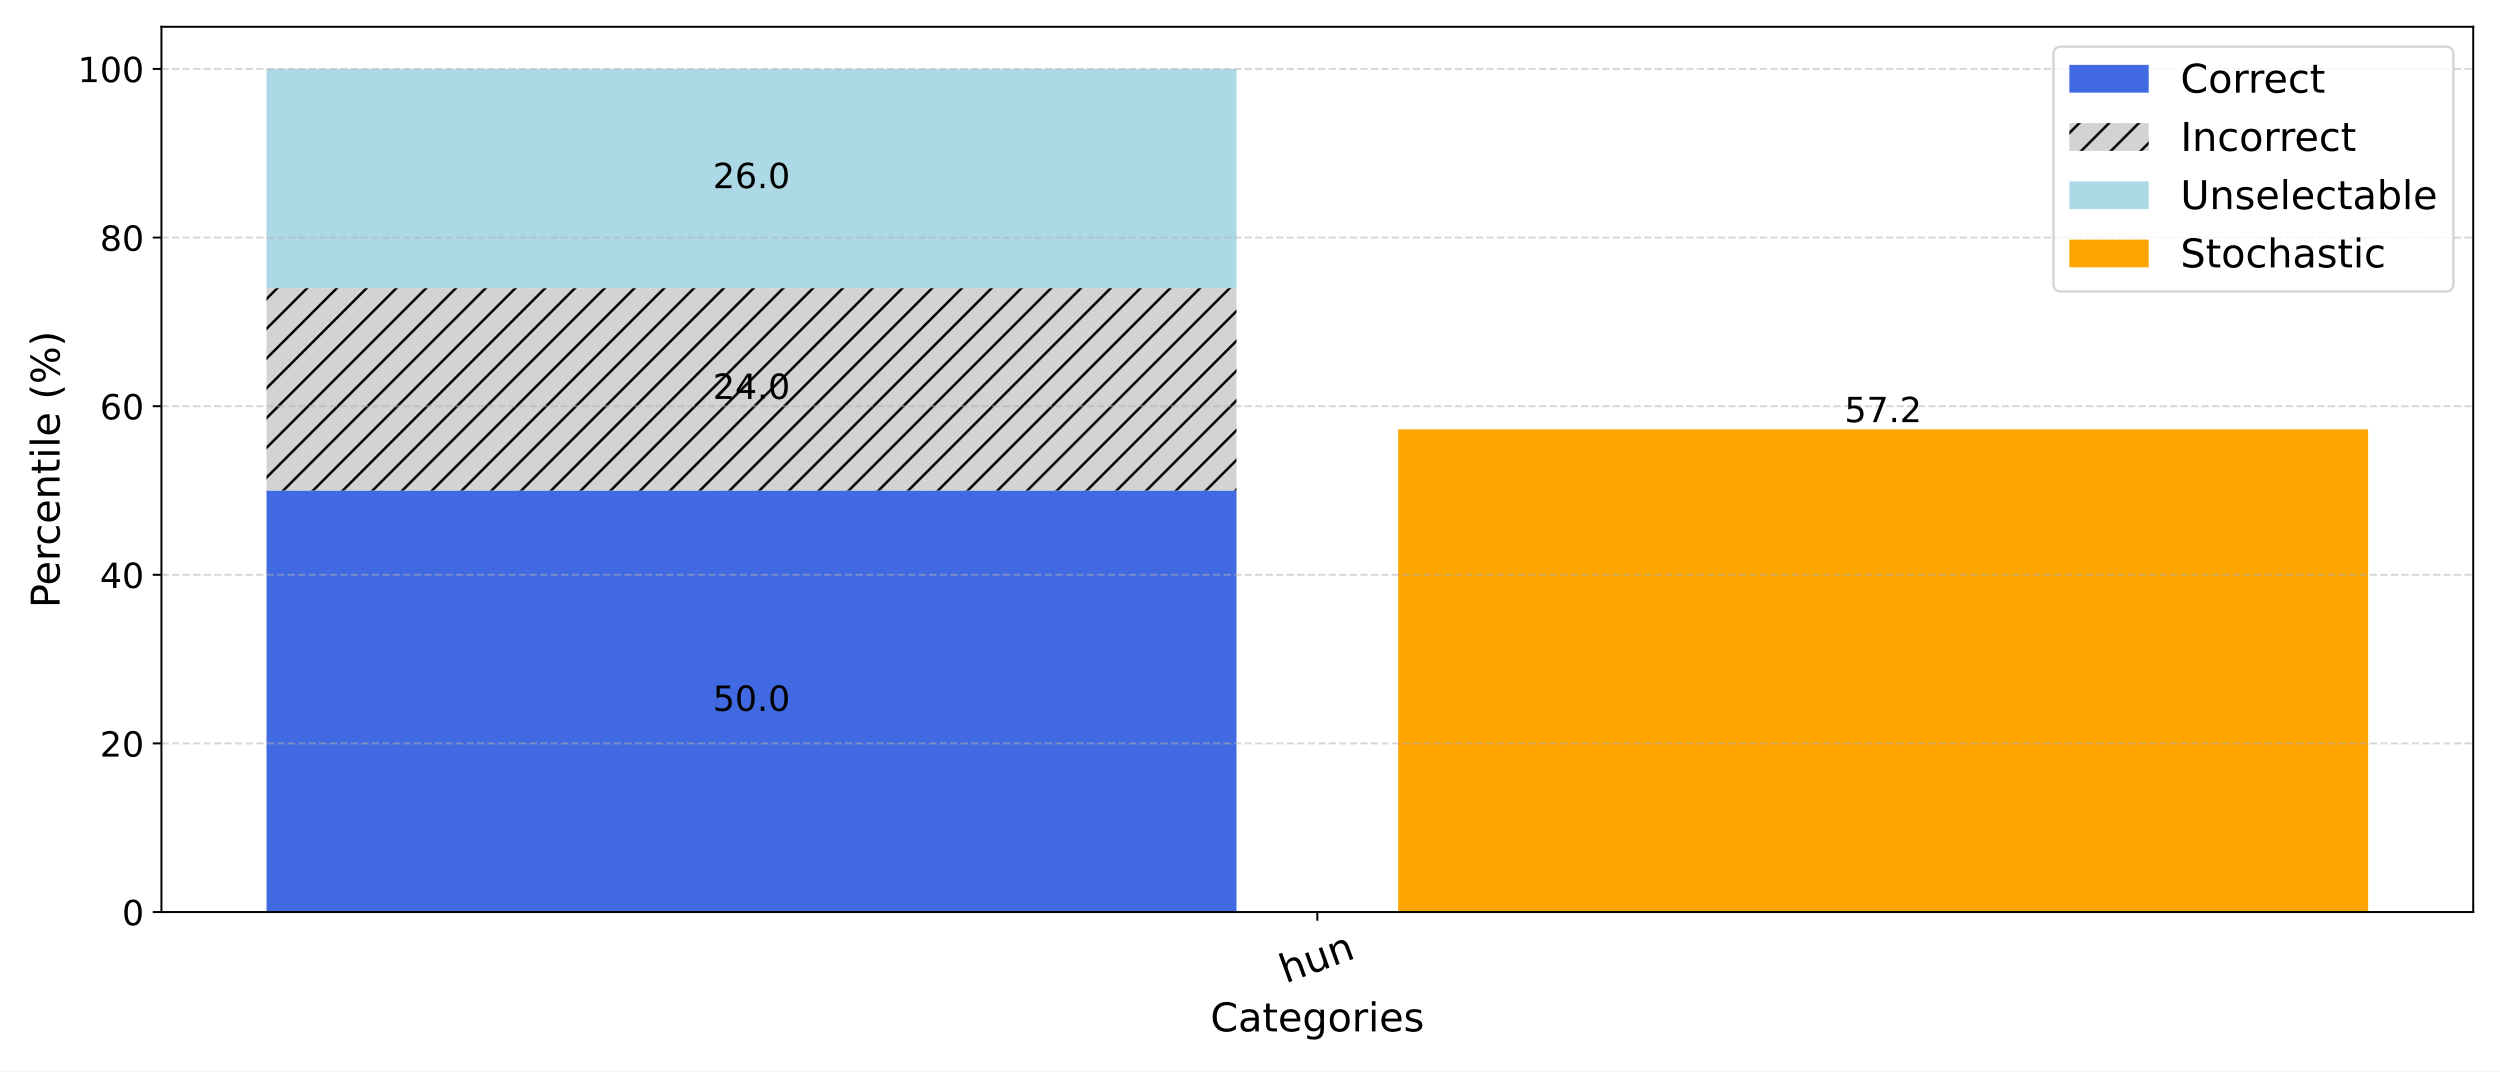
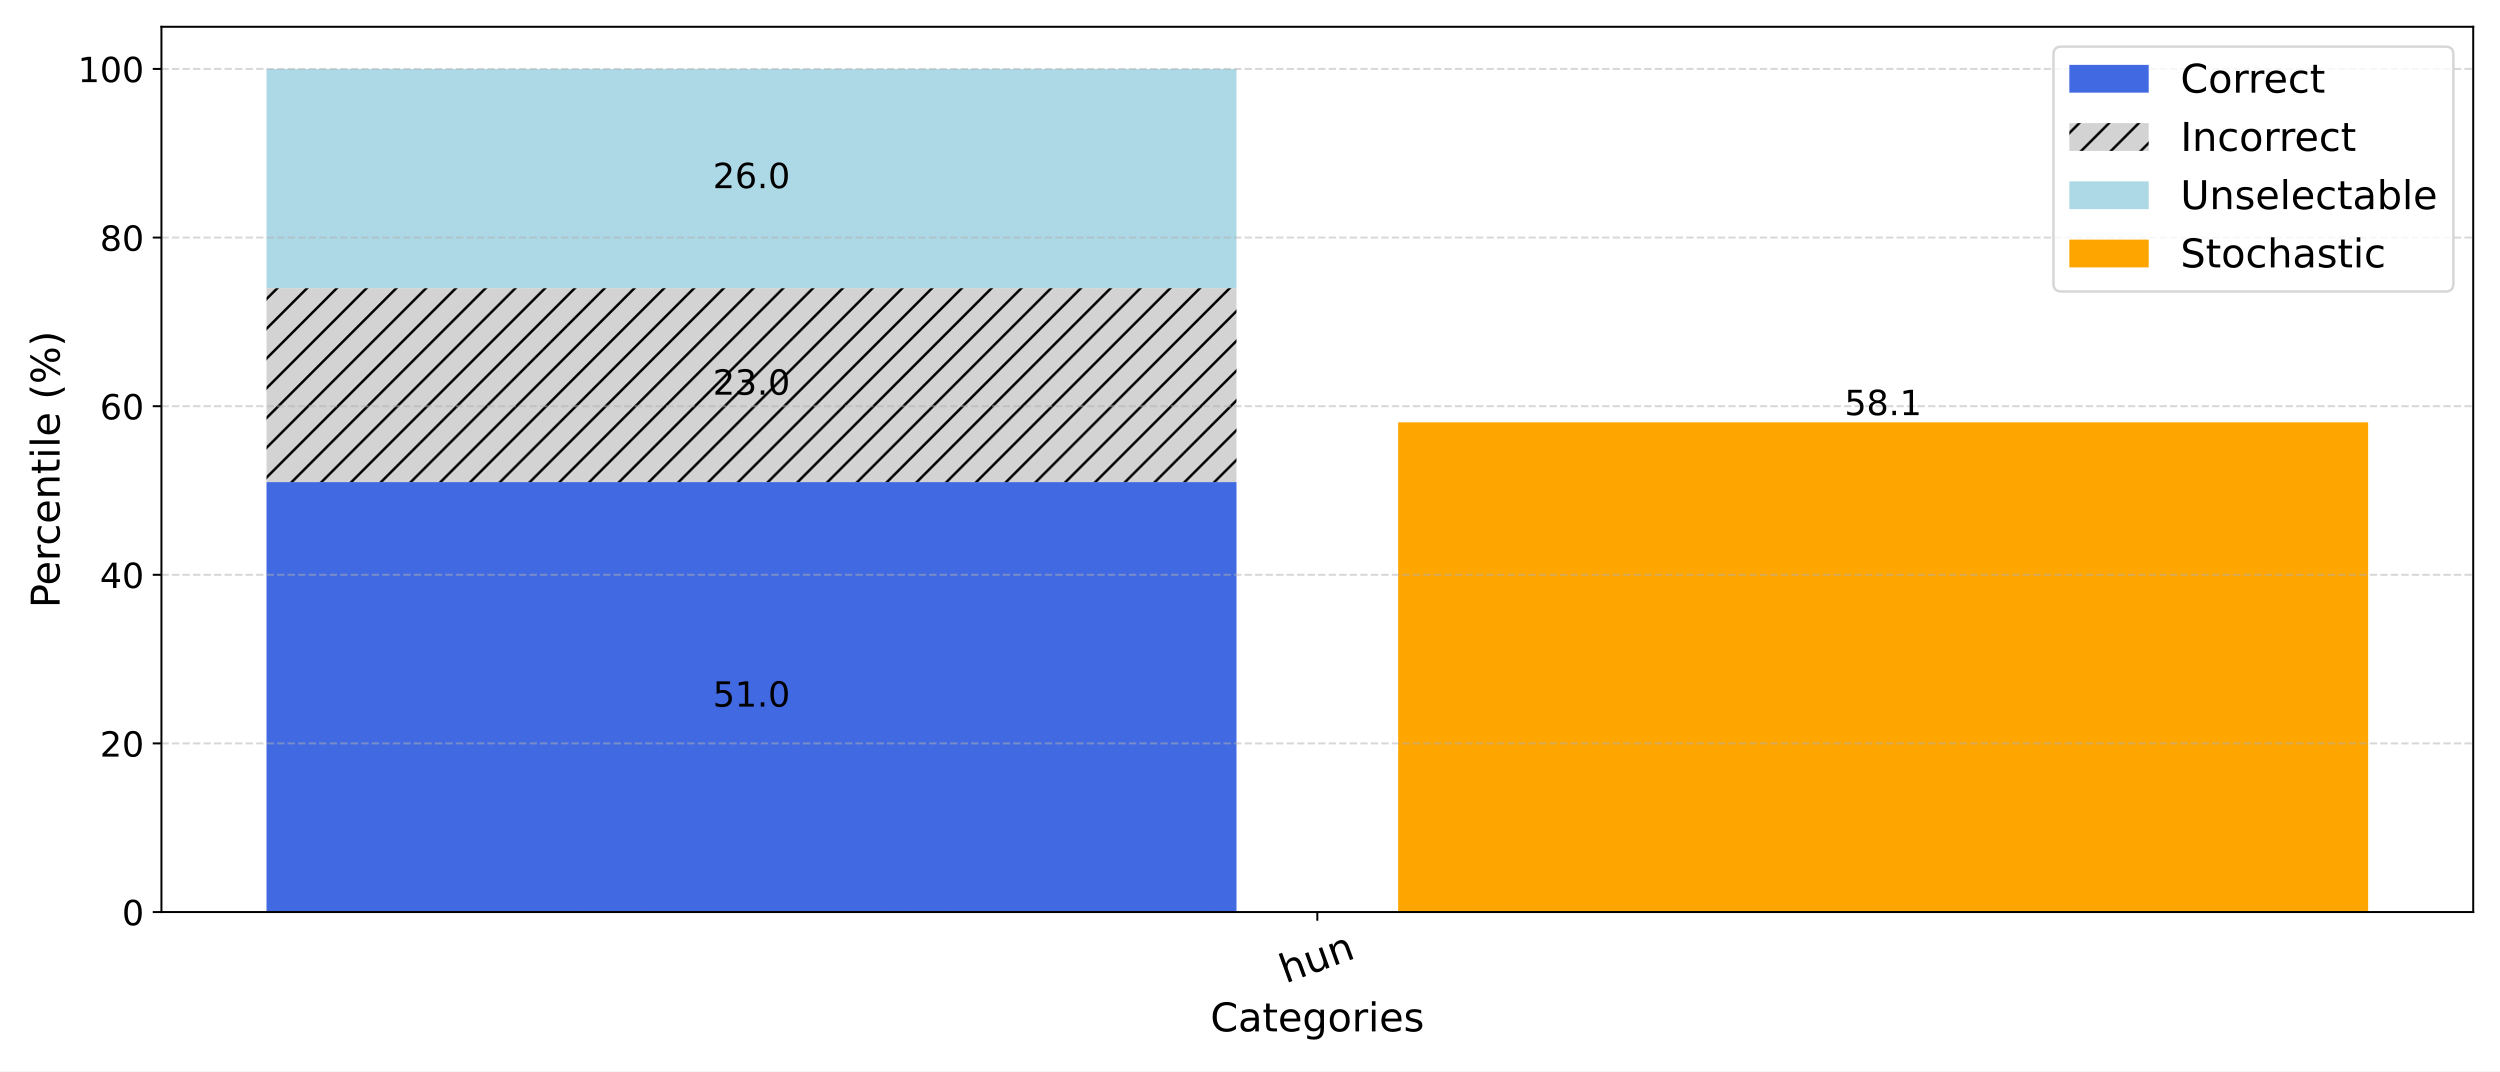
<svg xmlns="http://www.w3.org/2000/svg" xmlns:xlink="http://www.w3.org/1999/xlink" width="1008pt" height="432pt" viewBox="0 0 1008 432" version="1.1">
  <defs>
    <style type="text/css">*{stroke-linejoin: round; stroke-linecap: butt}</style>
  </defs>
  <g id="figure_1">
    <g id="patch_1">
      <path d="M 0 432  L 1008 432  L 1008 0  L 0 0  z " style="fill: #ffffff" />
    </g>
    <g id="axes_1">
      <g id="patch_2">
        <path d="M 65.09 367.736  L 997.2 367.736  L 997.2 10.8  L 65.09 10.8  z " style="fill: #ffffff" />
      </g>
      <g id="patch_3">
-         <path d="M 107.459 367.736  L 498.554 367.736  L 498.554 197.766  L 107.459 197.766  z " clip-path="url(#pca48866a56)" style="fill: #4169e1" />
+         <path d="M 107.459 367.736  L 498.554 367.736  L 498.554 194.367  L 107.459 194.367  z " clip-path="url(#p40fed0a864)" style="fill: #4169e1" />
      </g>
      <g id="patch_4">
-         <path d="M 107.459 197.766  L 498.554 197.766  L 498.554 116.181  L 107.459 116.181  z " clip-path="url(#pca48866a56)" style="fill: url(#he8f8b4cf4a)" />
+         <path d="M 107.459 194.367  L 498.554 194.367  L 498.554 116.181  L 107.459 116.181  z " clip-path="url(#p40fed0a864)" style="fill: url(#hdff99c7062)" />
      </g>
      <g id="patch_5">
-         <path d="M 107.459 116.181  L 498.554 116.181  L 498.554 27.797  L 107.459 27.797  z " clip-path="url(#pca48866a56)" style="fill: #add8e6" />
+         <path d="M 107.459 116.181  L 498.554 116.181  L 498.554 27.797  L 107.459 27.797  z " clip-path="url(#p40fed0a864)" style="fill: #add8e6" />
      </g>
      <g id="patch_6">
-         <path d="M 563.736 367.736  L 954.831 367.736  L 954.831 173.121  L 563.736 173.121  z " clip-path="url(#pca48866a56)" style="fill: #ffa500" />
+         <path d="M 563.736 367.736  L 954.831 367.736  L 954.831 170.288  L 563.736 170.288  z " clip-path="url(#p40fed0a864)" style="fill: #ffa500" />
      </g>
      <g id="matplotlib.axis_1">
        <g id="xtick_1">
          <g id="line2d_1">
            <defs>
-               <path id="mc4fb6baa5e" d="M 0 0  L 0 3.5  " style="stroke: #000000; stroke-width: 0.8" />
+               <path id="m0156065a8b" d="M 0 0  L 0 3.5  " style="stroke: #000000; stroke-width: 0.8" />
            </defs>
            <g>
-               <use xlink:href="#mc4fb6baa5e" x="531.145" y="367.736" style="stroke: #000000; stroke-width: 0.8" />
+               <use xlink:href="#m0156065a8b" x="531.145" y="367.736" style="stroke: #000000; stroke-width: 0.8" />
            </g>
          </g>
          <g id="text_1">
            <text style="font-size: 16px; font-family: 'DejaVu Sans', 'Bitstream Vera Sans', 'Computer Modern Sans Serif', 'Lucida Grande', 'Verdana', 'Geneva', 'Lucid', 'Arial', 'Helvetica', 'Avant Garde', sans-serif" transform="translate(518.3623 396.5646) rotate(-20)">hun</text>
          </g>
        </g>
        <g id="text_2">
          <text style="font-size: 16px; font-family: 'DejaVu Sans', 'Bitstream Vera Sans', 'Computer Modern Sans Serif', 'Lucida Grande', 'Verdana', 'Geneva', 'Lucid', 'Arial', 'Helvetica', 'Avant Garde', sans-serif; text-anchor: middle" x="531.145" y="415.849" transform="rotate(-0 531.145 415.8489)">Categories</text>
        </g>
      </g>
      <g id="matplotlib.axis_2">
        <g id="ytick_1">
          <g id="line2d_2">
-             <path d="M 65.09 367.736  L 997.2 367.736  " clip-path="url(#pca48866a56)" style="fill: none; stroke-dasharray: 2.96,1.28; stroke-dashoffset: 0; stroke: #b0b0b0; stroke-opacity: 0.5; stroke-width: 0.8" />
+             <path d="M 65.09 367.736  L 997.2 367.736  " clip-path="url(#p40fed0a864)" style="fill: none; stroke-dasharray: 2.96,1.28; stroke-dashoffset: 0; stroke: #b0b0b0; stroke-opacity: 0.5; stroke-width: 0.8" />
          </g>
          <g id="line2d_3">
            <defs>
-               <path id="m4398c95530" d="M 0 0  L -3.5 0  " style="stroke: #000000; stroke-width: 0.8" />
+               <path id="mc973a292b5" d="M 0 0  L -3.5 0  " style="stroke: #000000; stroke-width: 0.8" />
            </defs>
            <g>
-               <use xlink:href="#m4398c95530" x="65.09" y="367.736" style="stroke: #000000; stroke-width: 0.8" />
+               <use xlink:href="#mc973a292b5" x="65.09" y="367.736" style="stroke: #000000; stroke-width: 0.8" />
            </g>
          </g>
          <g id="text_3">
            <text style="font-size: 14px; font-family: 'DejaVu Sans', 'Bitstream Vera Sans', 'Computer Modern Sans Serif', 'Lucida Grande', 'Verdana', 'Geneva', 'Lucid', 'Arial', 'Helvetica', 'Avant Garde', sans-serif; text-anchor: end" x="58.09" y="373.055" transform="rotate(-0 58.09 373.0549)">0</text>
          </g>
        </g>
        <g id="ytick_2">
          <g id="line2d_4">
-             <path d="M 65.09 299.748  L 997.2 299.748  " clip-path="url(#pca48866a56)" style="fill: none; stroke-dasharray: 2.96,1.28; stroke-dashoffset: 0; stroke: #b0b0b0; stroke-opacity: 0.5; stroke-width: 0.8" />
+             <path d="M 65.09 299.748  L 997.2 299.748  " clip-path="url(#p40fed0a864)" style="fill: none; stroke-dasharray: 2.96,1.28; stroke-dashoffset: 0; stroke: #b0b0b0; stroke-opacity: 0.5; stroke-width: 0.8" />
          </g>
          <g id="line2d_5">
            <g>
-               <use xlink:href="#m4398c95530" x="65.09" y="299.748" style="stroke: #000000; stroke-width: 0.8" />
+               <use xlink:href="#mc973a292b5" x="65.09" y="299.748" style="stroke: #000000; stroke-width: 0.8" />
            </g>
          </g>
          <g id="text_4">
            <text style="font-size: 14px; font-family: 'DejaVu Sans', 'Bitstream Vera Sans', 'Computer Modern Sans Serif', 'Lucida Grande', 'Verdana', 'Geneva', 'Lucid', 'Arial', 'Helvetica', 'Avant Garde', sans-serif; text-anchor: end" x="58.09" y="305.067" transform="rotate(-0 58.09 305.0671)">20</text>
          </g>
        </g>
        <g id="ytick_3">
          <g id="line2d_6">
-             <path d="M 65.09 231.76  L 997.2 231.76  " clip-path="url(#pca48866a56)" style="fill: none; stroke-dasharray: 2.96,1.28; stroke-dashoffset: 0; stroke: #b0b0b0; stroke-opacity: 0.5; stroke-width: 0.8" />
+             <path d="M 65.09 231.76  L 997.2 231.76  " clip-path="url(#p40fed0a864)" style="fill: none; stroke-dasharray: 2.96,1.28; stroke-dashoffset: 0; stroke: #b0b0b0; stroke-opacity: 0.5; stroke-width: 0.8" />
          </g>
          <g id="line2d_7">
            <g>
-               <use xlink:href="#m4398c95530" x="65.09" y="231.76" style="stroke: #000000; stroke-width: 0.8" />
+               <use xlink:href="#mc973a292b5" x="65.09" y="231.76" style="stroke: #000000; stroke-width: 0.8" />
            </g>
          </g>
          <g id="text_5">
            <text style="font-size: 14px; font-family: 'DejaVu Sans', 'Bitstream Vera Sans', 'Computer Modern Sans Serif', 'Lucida Grande', 'Verdana', 'Geneva', 'Lucid', 'Arial', 'Helvetica', 'Avant Garde', sans-serif; text-anchor: end" x="58.09" y="237.079" transform="rotate(-0 58.09 237.0793)">40</text>
          </g>
        </g>
        <g id="ytick_4">
          <g id="line2d_8">
-             <path d="M 65.09 163.773  L 997.2 163.773  " clip-path="url(#pca48866a56)" style="fill: none; stroke-dasharray: 2.96,1.28; stroke-dashoffset: 0; stroke: #b0b0b0; stroke-opacity: 0.5; stroke-width: 0.8" />
+             <path d="M 65.09 163.773  L 997.2 163.773  " clip-path="url(#p40fed0a864)" style="fill: none; stroke-dasharray: 2.96,1.28; stroke-dashoffset: 0; stroke: #b0b0b0; stroke-opacity: 0.5; stroke-width: 0.8" />
          </g>
          <g id="line2d_9">
            <g>
-               <use xlink:href="#m4398c95530" x="65.09" y="163.773" style="stroke: #000000; stroke-width: 0.8" />
+               <use xlink:href="#mc973a292b5" x="65.09" y="163.773" style="stroke: #000000; stroke-width: 0.8" />
            </g>
          </g>
          <g id="text_6">
            <text style="font-size: 14px; font-family: 'DejaVu Sans', 'Bitstream Vera Sans', 'Computer Modern Sans Serif', 'Lucida Grande', 'Verdana', 'Geneva', 'Lucid', 'Arial', 'Helvetica', 'Avant Garde', sans-serif; text-anchor: end" x="58.09" y="169.091" transform="rotate(-0 58.09 169.0915)">60</text>
          </g>
        </g>
        <g id="ytick_5">
          <g id="line2d_10">
-             <path d="M 65.09 95.785  L 997.2 95.785  " clip-path="url(#pca48866a56)" style="fill: none; stroke-dasharray: 2.96,1.28; stroke-dashoffset: 0; stroke: #b0b0b0; stroke-opacity: 0.5; stroke-width: 0.8" />
+             <path d="M 65.09 95.785  L 997.2 95.785  " clip-path="url(#p40fed0a864)" style="fill: none; stroke-dasharray: 2.96,1.28; stroke-dashoffset: 0; stroke: #b0b0b0; stroke-opacity: 0.5; stroke-width: 0.8" />
          </g>
          <g id="line2d_11">
            <g>
-               <use xlink:href="#m4398c95530" x="65.09" y="95.785" style="stroke: #000000; stroke-width: 0.8" />
+               <use xlink:href="#mc973a292b5" x="65.09" y="95.785" style="stroke: #000000; stroke-width: 0.8" />
            </g>
          </g>
          <g id="text_7">
            <text style="font-size: 14px; font-family: 'DejaVu Sans', 'Bitstream Vera Sans', 'Computer Modern Sans Serif', 'Lucida Grande', 'Verdana', 'Geneva', 'Lucid', 'Arial', 'Helvetica', 'Avant Garde', sans-serif; text-anchor: end" x="58.09" y="101.104" transform="rotate(-0 58.09 101.1037)">80</text>
          </g>
        </g>
        <g id="ytick_6">
          <g id="line2d_12">
-             <path d="M 65.09 27.797  L 997.2 27.797  " clip-path="url(#pca48866a56)" style="fill: none; stroke-dasharray: 2.96,1.28; stroke-dashoffset: 0; stroke: #b0b0b0; stroke-opacity: 0.5; stroke-width: 0.8" />
+             <path d="M 65.09 27.797  L 997.2 27.797  " clip-path="url(#p40fed0a864)" style="fill: none; stroke-dasharray: 2.96,1.28; stroke-dashoffset: 0; stroke: #b0b0b0; stroke-opacity: 0.5; stroke-width: 0.8" />
          </g>
          <g id="line2d_13">
            <g>
-               <use xlink:href="#m4398c95530" x="65.09" y="27.797" style="stroke: #000000; stroke-width: 0.8" />
+               <use xlink:href="#mc973a292b5" x="65.09" y="27.797" style="stroke: #000000; stroke-width: 0.8" />
            </g>
          </g>
          <g id="text_8">
            <text style="font-size: 14px; font-family: 'DejaVu Sans', 'Bitstream Vera Sans', 'Computer Modern Sans Serif', 'Lucida Grande', 'Verdana', 'Geneva', 'Lucid', 'Arial', 'Helvetica', 'Avant Garde', sans-serif; text-anchor: end" x="58.09" y="33.116" transform="rotate(-0 58.09 33.11586)">100</text>
          </g>
        </g>
        <g id="text_9">
          <text style="font-size: 16px; font-family: 'DejaVu Sans', 'Bitstream Vera Sans', 'Computer Modern Sans Serif', 'Lucida Grande', 'Verdana', 'Geneva', 'Lucid', 'Arial', 'Helvetica', 'Avant Garde', sans-serif; text-anchor: middle" x="24.04" y="189.268" transform="rotate(-90 24.04 189.268)">Percentile (%)</text>
        </g>
      </g>
      <g id="patch_7">
        <path d="M 65.09 367.736  L 65.09 10.8  " style="fill: none; stroke: #000000; stroke-width: 0.8; stroke-linejoin: miter; stroke-linecap: square" />
      </g>
      <g id="patch_8">
        <path d="M 997.2 367.736  L 997.2 10.8  " style="fill: none; stroke: #000000; stroke-width: 0.8; stroke-linejoin: miter; stroke-linecap: square" />
      </g>
      <g id="patch_9">
        <path d="M 65.09 367.736  L 997.2 367.736  " style="fill: none; stroke: #000000; stroke-width: 0.8; stroke-linejoin: miter; stroke-linecap: square" />
      </g>
      <g id="patch_10">
        <path d="M 65.09 10.8  L 997.2 10.8  " style="fill: none; stroke: #000000; stroke-width: 0.8; stroke-linejoin: miter; stroke-linecap: square" />
      </g>
      <g id="text_10">
-         <text style="font-size: 14px; font-family: 'DejaVu Sans', 'Bitstream Vera Sans', 'Computer Modern Sans Serif', 'Lucida Grande', 'Verdana', 'Geneva', 'Lucid', 'Arial', 'Helvetica', 'Avant Garde', sans-serif; text-anchor: middle" x="303.006" y="286.614" transform="rotate(-0 303.0062 286.6144)">50.0</text>
+         <text style="font-size: 14px; font-family: 'DejaVu Sans', 'Bitstream Vera Sans', 'Computer Modern Sans Serif', 'Lucida Grande', 'Verdana', 'Geneva', 'Lucid', 'Arial', 'Helvetica', 'Avant Garde', sans-serif; text-anchor: middle" x="303.006" y="284.915" transform="rotate(-0 303.0062 284.9147)">51.0</text>
      </g>
      <g id="text_11">
-         <text style="font-size: 14px; font-family: 'DejaVu Sans', 'Bitstream Vera Sans', 'Computer Modern Sans Serif', 'Lucida Grande', 'Verdana', 'Geneva', 'Lucid', 'Arial', 'Helvetica', 'Avant Garde', sans-serif; text-anchor: middle" x="303.006" y="160.837" transform="rotate(-0 303.0062 160.8369)">24.0</text>
+         <text style="font-size: 14px; font-family: 'DejaVu Sans', 'Bitstream Vera Sans', 'Computer Modern Sans Serif', 'Lucida Grande', 'Verdana', 'Geneva', 'Lucid', 'Arial', 'Helvetica', 'Avant Garde', sans-serif; text-anchor: middle" x="303.006" y="159.137" transform="rotate(-0 303.0062 159.1372)">23.0</text>
      </g>
      <g id="text_12">
        <text style="font-size: 14px; font-family: 'DejaVu Sans', 'Bitstream Vera Sans', 'Computer Modern Sans Serif', 'Lucida Grande', 'Verdana', 'Geneva', 'Lucid', 'Arial', 'Helvetica', 'Avant Garde', sans-serif; text-anchor: middle" x="303.006" y="75.852" transform="rotate(-0 303.0062 75.85215)">26.0</text>
      </g>
      <g id="text_13">
-         <text style="font-size: 14px; font-family: 'DejaVu Sans', 'Bitstream Vera Sans', 'Computer Modern Sans Serif', 'Lucida Grande', 'Verdana', 'Geneva', 'Lucid', 'Arial', 'Helvetica', 'Avant Garde', sans-serif; text-anchor: middle" x="759.284" y="170.209" transform="rotate(-0 759.2838 170.2093)">57.2</text>
+         <text style="font-size: 14px; font-family: 'DejaVu Sans', 'Bitstream Vera Sans', 'Computer Modern Sans Serif', 'Lucida Grande', 'Verdana', 'Geneva', 'Lucid', 'Arial', 'Helvetica', 'Avant Garde', sans-serif; text-anchor: middle" x="759.284" y="167.377" transform="rotate(-0 759.2838 167.3765)">58.1</text>
      </g>
      <g id="legend_1">
        <g id="patch_11">
          <path d="M 831.158 117.54  L 986 117.54  Q 989.2 117.54 989.2 114.34  L 989.2 22  Q 989.2 18.8 986 18.8  L 831.158 18.8  Q 827.957 18.8 827.957 22  L 827.957 114.34  Q 827.957 117.54 831.158 117.54  z " style="fill: #ffffff; opacity: 0.8; stroke: #cccccc; stroke-linejoin: miter" />
        </g>
        <g id="patch_12">
          <path d="M 834.357 37.358  L 866.357 37.358  L 866.357 26.157  L 834.357 26.157  z " style="fill: #4169e1" />
        </g>
        <g id="text_14">
          <text style="font-size: 16px; font-family: 'DejaVu Sans', 'Bitstream Vera Sans', 'Computer Modern Sans Serif', 'Lucida Grande', 'Verdana', 'Geneva', 'Lucid', 'Arial', 'Helvetica', 'Avant Garde', sans-serif; text-anchor: start" x="879.158" y="37.358" transform="rotate(-0 879.1575 37.3575)">Correct</text>
        </g>
        <g id="patch_13">
-           <path d="M 834.357 60.843  L 866.357 60.843  L 866.357 49.642  L 834.357 49.642  z " style="fill: url(#he8f8b4cf4a)" />
+           <path d="M 834.357 60.843  L 866.357 60.843  L 866.357 49.642  L 834.357 49.642  z " style="fill: url(#hdff99c7062)" />
        </g>
        <g id="text_15">
          <text style="font-size: 16px; font-family: 'DejaVu Sans', 'Bitstream Vera Sans', 'Computer Modern Sans Serif', 'Lucida Grande', 'Verdana', 'Geneva', 'Lucid', 'Arial', 'Helvetica', 'Avant Garde', sans-serif; text-anchor: start" x="879.158" y="60.843" transform="rotate(-0 879.1575 60.8425)">Incorrect</text>
        </g>
        <g id="patch_14">
          <path d="M 834.357 84.328  L 866.357 84.328  L 866.357 73.127  L 834.357 73.127  z " style="fill: #add8e6" />
        </g>
        <g id="text_16">
          <text style="font-size: 16px; font-family: 'DejaVu Sans', 'Bitstream Vera Sans', 'Computer Modern Sans Serif', 'Lucida Grande', 'Verdana', 'Geneva', 'Lucid', 'Arial', 'Helvetica', 'Avant Garde', sans-serif; text-anchor: start" x="879.158" y="84.328" transform="rotate(-0 879.1575 84.3275)">Unselectable</text>
        </g>
        <g id="patch_15">
          <path d="M 834.357 107.812  L 866.357 107.812  L 866.357 96.612  L 834.357 96.612  z " style="fill: #ffa500" />
        </g>
        <g id="text_17">
          <text style="font-size: 16px; font-family: 'DejaVu Sans', 'Bitstream Vera Sans', 'Computer Modern Sans Serif', 'Lucida Grande', 'Verdana', 'Geneva', 'Lucid', 'Arial', 'Helvetica', 'Avant Garde', sans-serif; text-anchor: start" x="879.158" y="107.812" transform="rotate(-0 879.1575 107.8125)">Stochastic</text>
        </g>
      </g>
    </g>
  </g>
  <defs>
-     <clipPath id="pca48866a56">
+     <clipPath id="p40fed0a864">
      <rect x="65.09" y="10.8" width="932.11" height="356.936" />
    </clipPath>
  </defs>
  <defs>
-     <pattern id="he8f8b4cf4a" patternUnits="userSpaceOnUse" x="0" y="0" width="72" height="72">
+     <pattern id="hdff99c7062" patternUnits="userSpaceOnUse" x="0" y="0" width="72" height="72">
      <rect x="0" y="0" width="73" height="73" fill="#d3d3d3" />
      <path d="M -36 36  L 36 -36  M -30 42  L 42 -30  M -24 48  L 48 -24  M -18 54  L 54 -18  M -12 60  L 60 -12  M -6 66  L 66 -6  M 0 72  L 72 0  M 6 78  L 78 6  M 12 84  L 84 12  M 18 90  L 90 18  M 24 96  L 96 24  M 30 102  L 102 30  M 36 108  L 108 36  " style="fill: #000000; stroke: #000000; stroke-width: 1.0; stroke-linecap: butt; stroke-linejoin: miter" />
    </pattern>
  </defs>
</svg>
